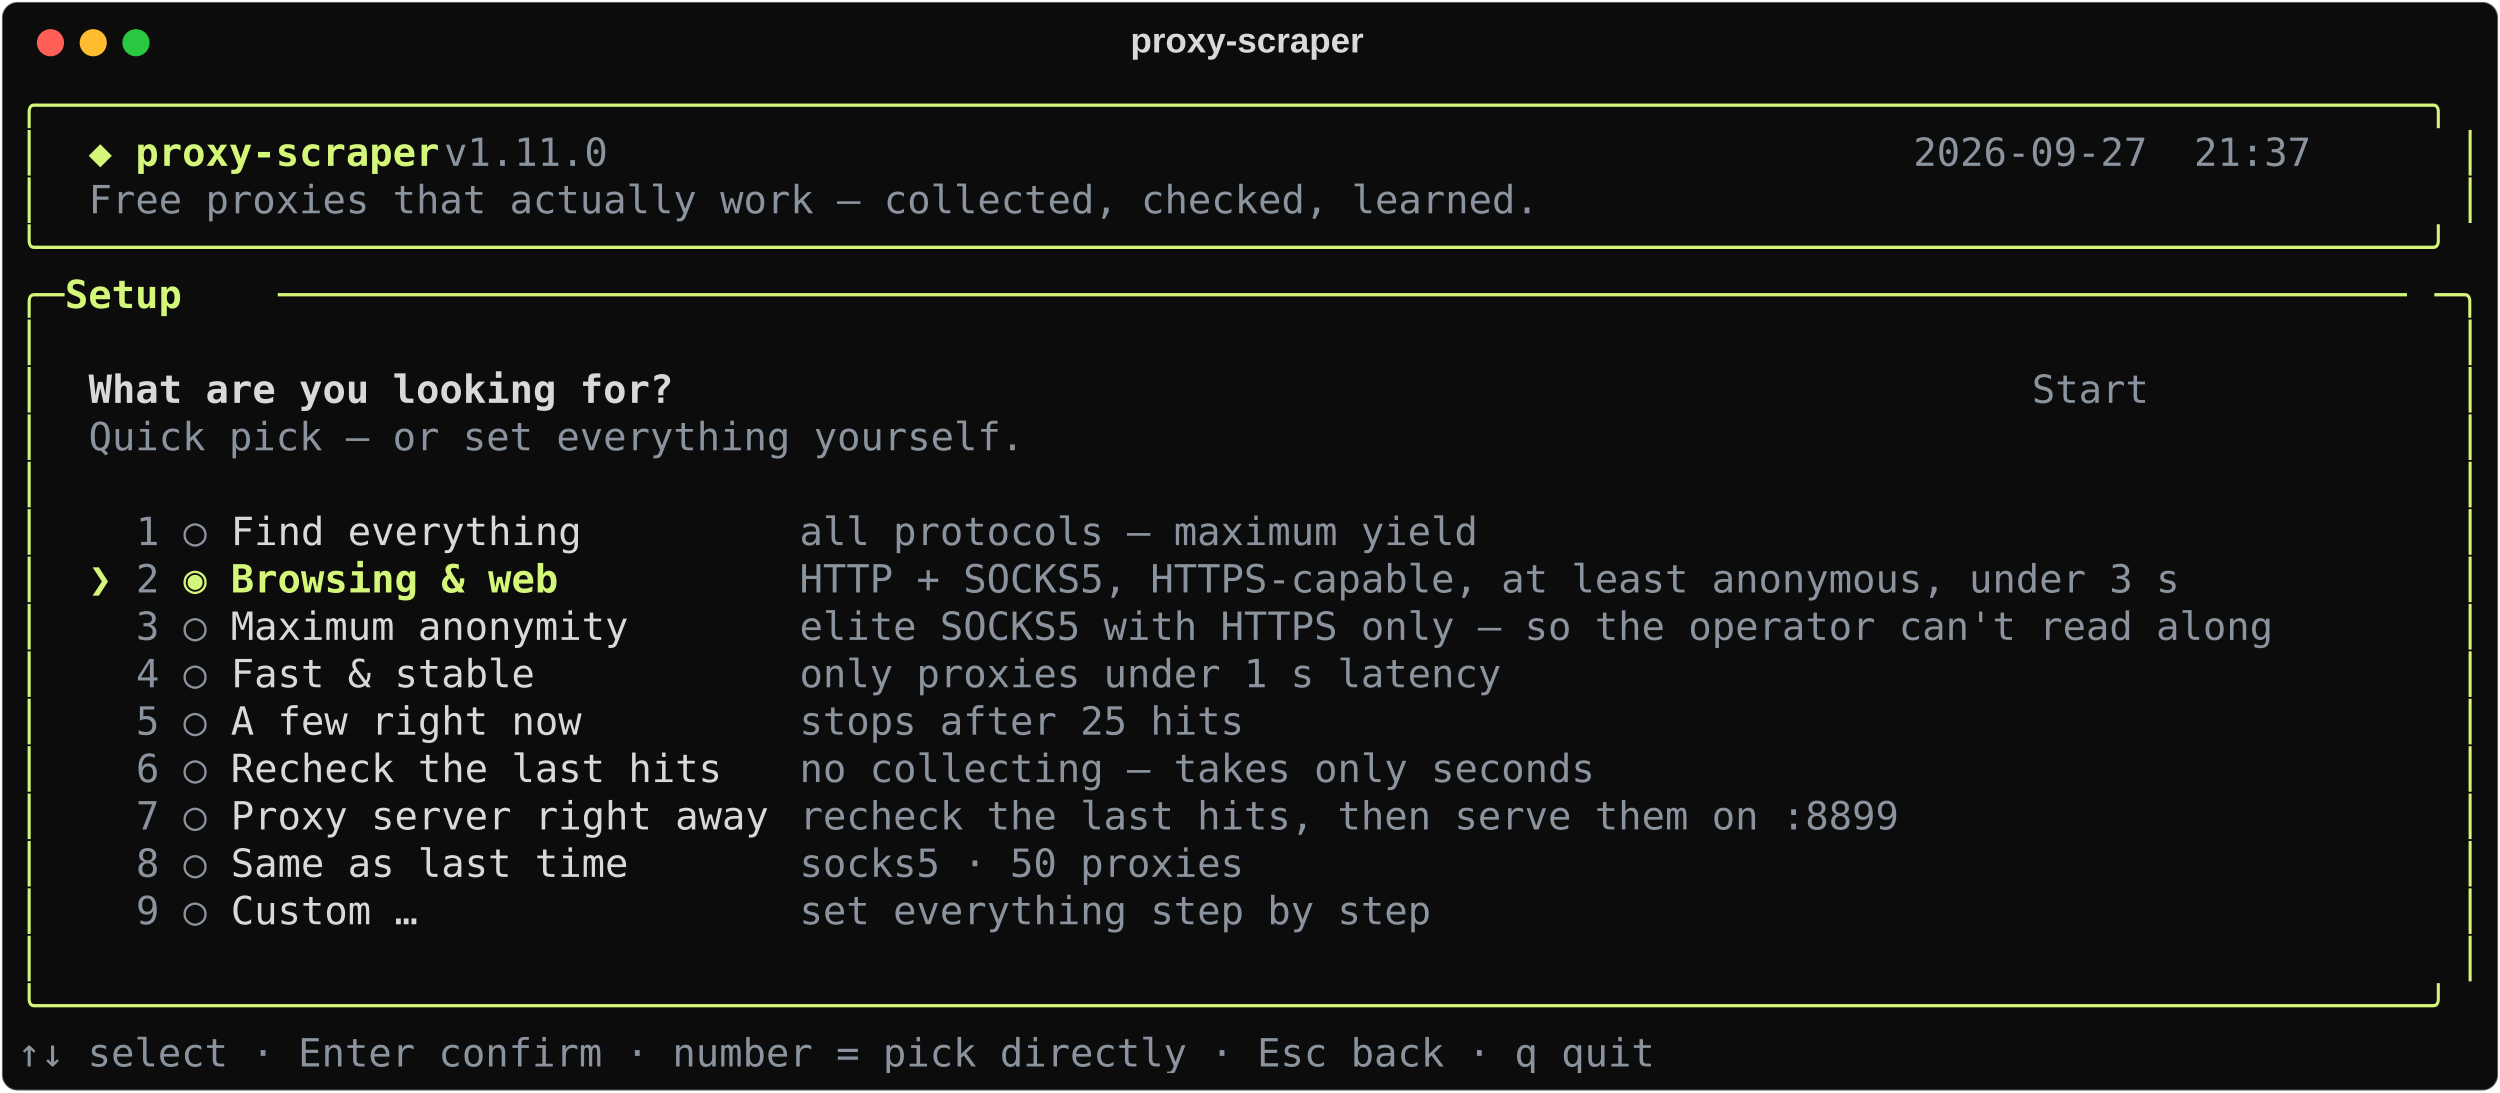
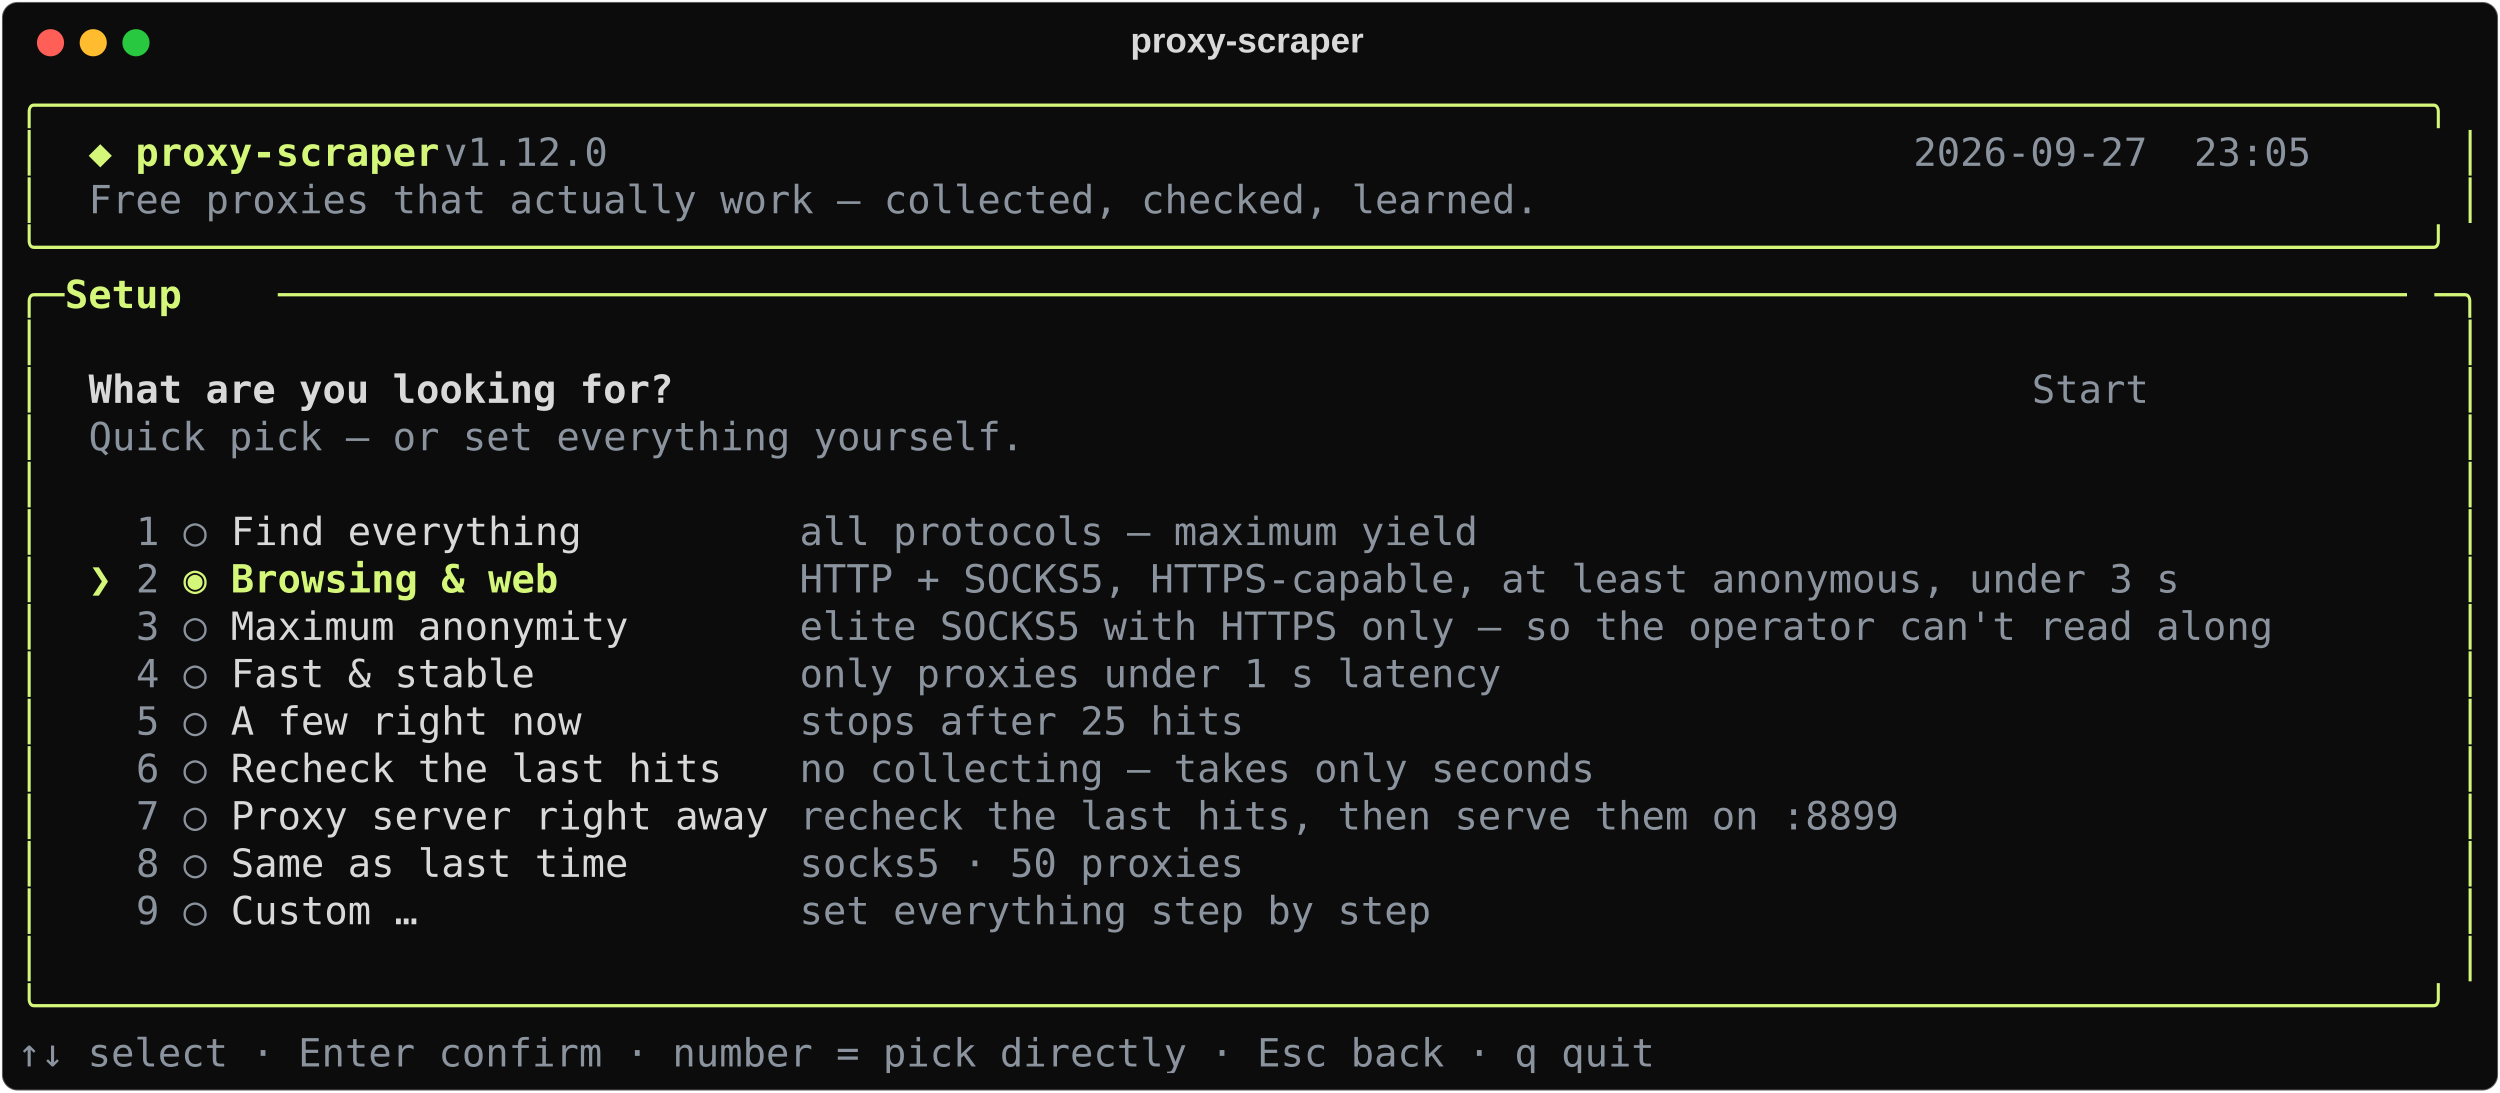
<svg xmlns="http://www.w3.org/2000/svg" class="rich-terminal" viewBox="0 0 1287 562.4">
  <style>

    @font-face {
        font-family: "Fira Code";
        src: local("FiraCode-Regular"),
                url("https://cdnjs.cloudflare.com/ajax/libs/firacode/6.2.0/woff2/FiraCode-Regular.woff2") format("woff2"),
                url("https://cdnjs.cloudflare.com/ajax/libs/firacode/6.2.0/woff/FiraCode-Regular.woff") format("woff");
        font-style: normal;
        font-weight: 400;
    }
    @font-face {
        font-family: "Fira Code";
        src: local("FiraCode-Bold"),
                url("https://cdnjs.cloudflare.com/ajax/libs/firacode/6.2.0/woff2/FiraCode-Bold.woff2") format("woff2"),
                url("https://cdnjs.cloudflare.com/ajax/libs/firacode/6.2.0/woff/FiraCode-Bold.woff") format("woff");
        font-style: bold;
        font-weight: 700;
    }

-     .terminal-3097899100-matrix {
+     .terminal-1335636058-matrix {
        font-family: Fira Code, monospace;
        font-size: 20px;
        line-height: 24.4px;
        font-variant-east-asian: full-width;
    }

-     .terminal-3097899100-title {
+     .terminal-1335636058-title {
        font-size: 18px;
        font-weight: bold;
        font-family: arial;
    }

-     .terminal-3097899100-r1 { fill: #d4f77a }
- .terminal-3097899100-r2 { fill: #d9d9d9 }
- .terminal-3097899100-r3 { fill: #d4f77a;font-weight: bold }
- .terminal-3097899100-r4 { fill: #8b949e }
- .terminal-3097899100-r5 { fill: #d9d9d9;font-weight: bold }
+     .terminal-1335636058-r1 { fill: #d4f77a }
+ .terminal-1335636058-r2 { fill: #d9d9d9 }
+ .terminal-1335636058-r3 { fill: #d4f77a;font-weight: bold }
+ .terminal-1335636058-r4 { fill: #8b949e }
+ .terminal-1335636058-r5 { fill: #d9d9d9;font-weight: bold }
    </style>
  <defs>
-     <clipPath id="terminal-3097899100-clip-terminal">
+     <clipPath id="terminal-1335636058-clip-terminal">
      <rect x="0" y="0" width="1267.8" height="511.4" />
    </clipPath>
-     <clipPath id="terminal-3097899100-line-0">
+     <clipPath id="terminal-1335636058-line-0">
      <rect x="0" y="1.5" width="1268.8" height="24.65" />
    </clipPath>
-     <clipPath id="terminal-3097899100-line-1">
+     <clipPath id="terminal-1335636058-line-1">
      <rect x="0" y="25.9" width="1268.8" height="24.65" />
    </clipPath>
-     <clipPath id="terminal-3097899100-line-2">
+     <clipPath id="terminal-1335636058-line-2">
      <rect x="0" y="50.3" width="1268.8" height="24.65" />
    </clipPath>
-     <clipPath id="terminal-3097899100-line-3">
+     <clipPath id="terminal-1335636058-line-3">
      <rect x="0" y="74.7" width="1268.8" height="24.65" />
    </clipPath>
-     <clipPath id="terminal-3097899100-line-4">
+     <clipPath id="terminal-1335636058-line-4">
      <rect x="0" y="99.1" width="1268.8" height="24.65" />
    </clipPath>
-     <clipPath id="terminal-3097899100-line-5">
+     <clipPath id="terminal-1335636058-line-5">
      <rect x="0" y="123.5" width="1268.8" height="24.65" />
    </clipPath>
-     <clipPath id="terminal-3097899100-line-6">
+     <clipPath id="terminal-1335636058-line-6">
      <rect x="0" y="147.9" width="1268.8" height="24.65" />
    </clipPath>
-     <clipPath id="terminal-3097899100-line-7">
+     <clipPath id="terminal-1335636058-line-7">
      <rect x="0" y="172.3" width="1268.8" height="24.65" />
    </clipPath>
-     <clipPath id="terminal-3097899100-line-8">
+     <clipPath id="terminal-1335636058-line-8">
      <rect x="0" y="196.7" width="1268.8" height="24.65" />
    </clipPath>
-     <clipPath id="terminal-3097899100-line-9">
+     <clipPath id="terminal-1335636058-line-9">
      <rect x="0" y="221.1" width="1268.8" height="24.65" />
    </clipPath>
-     <clipPath id="terminal-3097899100-line-10">
+     <clipPath id="terminal-1335636058-line-10">
      <rect x="0" y="245.5" width="1268.8" height="24.65" />
    </clipPath>
-     <clipPath id="terminal-3097899100-line-11">
+     <clipPath id="terminal-1335636058-line-11">
      <rect x="0" y="269.9" width="1268.8" height="24.65" />
    </clipPath>
-     <clipPath id="terminal-3097899100-line-12">
+     <clipPath id="terminal-1335636058-line-12">
      <rect x="0" y="294.3" width="1268.8" height="24.65" />
    </clipPath>
-     <clipPath id="terminal-3097899100-line-13">
+     <clipPath id="terminal-1335636058-line-13">
      <rect x="0" y="318.7" width="1268.8" height="24.65" />
    </clipPath>
-     <clipPath id="terminal-3097899100-line-14">
+     <clipPath id="terminal-1335636058-line-14">
      <rect x="0" y="343.1" width="1268.8" height="24.65" />
    </clipPath>
-     <clipPath id="terminal-3097899100-line-15">
+     <clipPath id="terminal-1335636058-line-15">
      <rect x="0" y="367.5" width="1268.8" height="24.65" />
    </clipPath>
-     <clipPath id="terminal-3097899100-line-16">
+     <clipPath id="terminal-1335636058-line-16">
      <rect x="0" y="391.9" width="1268.8" height="24.65" />
    </clipPath>
-     <clipPath id="terminal-3097899100-line-17">
+     <clipPath id="terminal-1335636058-line-17">
      <rect x="0" y="416.3" width="1268.8" height="24.65" />
    </clipPath>
-     <clipPath id="terminal-3097899100-line-18">
+     <clipPath id="terminal-1335636058-line-18">
      <rect x="0" y="440.7" width="1268.8" height="24.65" />
    </clipPath>
-     <clipPath id="terminal-3097899100-line-19">
+     <clipPath id="terminal-1335636058-line-19">
      <rect x="0" y="465.1" width="1268.8" height="24.65" />
    </clipPath>
  </defs>
  <rect fill="#0c0c0c" stroke="rgba(255,255,255,0.35)" stroke-width="1" x="1" y="1" width="1285" height="560.4" rx="8" />
-   <text class="terminal-3097899100-title" fill="#d9d9d9" text-anchor="middle" x="642" y="27">proxy-scraper</text>
+   <text class="terminal-1335636058-title" fill="#d9d9d9" text-anchor="middle" x="642" y="27">proxy-scraper</text>
  <g transform="translate(26,22)">
    <circle cx="0" cy="0" r="7" fill="#ff5f57" />
    <circle cx="22" cy="0" r="7" fill="#febc2e" />
    <circle cx="44" cy="0" r="7" fill="#28c840" />
  </g>
-   <g transform="translate(9, 41)" clip-path="url(#terminal-3097899100-clip-terminal)">
-     <g class="terminal-3097899100-matrix">
-       <text class="terminal-3097899100-r1" x="0" y="20" textLength="1268.8" clip-path="url(#terminal-3097899100-line-0)">╭──────────────────────────────────────────────────────────────────────────────────────────────────────╮</text>
-       <text class="terminal-3097899100-r2" x="1268.8" y="20" textLength="12.2" clip-path="url(#terminal-3097899100-line-0)">
- </text>
-       <text class="terminal-3097899100-r1" x="0" y="44.4" textLength="12.2" clip-path="url(#terminal-3097899100-line-1)">│</text>
-       <text class="terminal-3097899100-r3" x="36.6" y="44.4" textLength="183" clip-path="url(#terminal-3097899100-line-1)">◆ proxy-scraper</text>
-       <text class="terminal-3097899100-r4" x="219.6" y="44.4" textLength="109.8" clip-path="url(#terminal-3097899100-line-1)">  v1.11.0</text>
-       <text class="terminal-3097899100-r4" x="976" y="44.4" textLength="256.2" clip-path="url(#terminal-3097899100-line-1)">    2026-09-27  21:37</text>
-       <text class="terminal-3097899100-r1" x="1256.6" y="44.4" textLength="12.2" clip-path="url(#terminal-3097899100-line-1)">│</text>
-       <text class="terminal-3097899100-r2" x="1268.8" y="44.4" textLength="12.2" clip-path="url(#terminal-3097899100-line-1)">
- </text>
-       <text class="terminal-3097899100-r1" x="0" y="68.8" textLength="12.2" clip-path="url(#terminal-3097899100-line-2)">│</text>
-       <text class="terminal-3097899100-r4" x="36.6" y="68.8" textLength="939.4" clip-path="url(#terminal-3097899100-line-2)">Free proxies that actually work – collected, checked, learned.               </text>
-       <text class="terminal-3097899100-r1" x="1256.6" y="68.8" textLength="12.2" clip-path="url(#terminal-3097899100-line-2)">│</text>
-       <text class="terminal-3097899100-r2" x="1268.8" y="68.8" textLength="12.2" clip-path="url(#terminal-3097899100-line-2)">
- </text>
-       <text class="terminal-3097899100-r1" x="0" y="93.2" textLength="1268.8" clip-path="url(#terminal-3097899100-line-3)">╰──────────────────────────────────────────────────────────────────────────────────────────────────────╯</text>
-       <text class="terminal-3097899100-r2" x="1268.8" y="93.2" textLength="12.2" clip-path="url(#terminal-3097899100-line-3)">
- </text>
-       <text class="terminal-3097899100-r1" x="0" y="117.6" textLength="24.4" clip-path="url(#terminal-3097899100-line-4)">╭─</text>
-       <text class="terminal-3097899100-r3" x="24.4" y="117.6" textLength="109.8" clip-path="url(#terminal-3097899100-line-4)">  Setup  </text>
-       <text class="terminal-3097899100-r1" x="134.2" y="117.6" textLength="1110.2" clip-path="url(#terminal-3097899100-line-4)">───────────────────────────────────────────────────────────────────────────────────────────</text>
-       <text class="terminal-3097899100-r1" x="1244.4" y="117.6" textLength="24.4" clip-path="url(#terminal-3097899100-line-4)">─╮</text>
-       <text class="terminal-3097899100-r2" x="1268.8" y="117.6" textLength="12.2" clip-path="url(#terminal-3097899100-line-4)">
- </text>
-       <text class="terminal-3097899100-r1" x="0" y="142" textLength="12.2" clip-path="url(#terminal-3097899100-line-5)">│</text>
-       <text class="terminal-3097899100-r1" x="1256.6" y="142" textLength="12.2" clip-path="url(#terminal-3097899100-line-5)">│</text>
-       <text class="terminal-3097899100-r2" x="1268.8" y="142" textLength="12.2" clip-path="url(#terminal-3097899100-line-5)">
- </text>
-       <text class="terminal-3097899100-r1" x="0" y="166.4" textLength="12.2" clip-path="url(#terminal-3097899100-line-6)">│</text>
-       <text class="terminal-3097899100-r5" x="36.6" y="166.4" textLength="1000.4" clip-path="url(#terminal-3097899100-line-6)">What are you looking for?                                                         </text>
-       <text class="terminal-3097899100-r4" x="1037" y="166.4" textLength="195.2" clip-path="url(#terminal-3097899100-line-6)">           Start</text>
-       <text class="terminal-3097899100-r1" x="1256.6" y="166.4" textLength="12.2" clip-path="url(#terminal-3097899100-line-6)">│</text>
-       <text class="terminal-3097899100-r2" x="1268.8" y="166.4" textLength="12.2" clip-path="url(#terminal-3097899100-line-6)">
- </text>
-       <text class="terminal-3097899100-r1" x="0" y="190.8" textLength="12.2" clip-path="url(#terminal-3097899100-line-7)">│</text>
-       <text class="terminal-3097899100-r4" x="36.6" y="190.8" textLength="488" clip-path="url(#terminal-3097899100-line-7)">Quick pick – or set everything yourself.</text>
-       <text class="terminal-3097899100-r1" x="1256.6" y="190.8" textLength="12.2" clip-path="url(#terminal-3097899100-line-7)">│</text>
-       <text class="terminal-3097899100-r2" x="1268.8" y="190.8" textLength="12.2" clip-path="url(#terminal-3097899100-line-7)">
- </text>
-       <text class="terminal-3097899100-r1" x="0" y="215.2" textLength="12.2" clip-path="url(#terminal-3097899100-line-8)">│</text>
-       <text class="terminal-3097899100-r1" x="1256.6" y="215.2" textLength="12.2" clip-path="url(#terminal-3097899100-line-8)">│</text>
-       <text class="terminal-3097899100-r2" x="1268.8" y="215.2" textLength="12.2" clip-path="url(#terminal-3097899100-line-8)">
- </text>
-       <text class="terminal-3097899100-r1" x="0" y="239.6" textLength="12.2" clip-path="url(#terminal-3097899100-line-9)">│</text>
-       <text class="terminal-3097899100-r4" x="61" y="239.6" textLength="12.2" clip-path="url(#terminal-3097899100-line-9)">1</text>
-       <text class="terminal-3097899100-r4" x="85.4" y="239.6" textLength="12.2" clip-path="url(#terminal-3097899100-line-9)">○</text>
-       <text class="terminal-3097899100-r2" x="109.8" y="239.6" textLength="280.6" clip-path="url(#terminal-3097899100-line-9)">Find everything        </text>
-       <text class="terminal-3097899100-r4" x="402.6" y="239.6" textLength="829.6" clip-path="url(#terminal-3097899100-line-9)">all protocols – maximum yield                                       </text>
-       <text class="terminal-3097899100-r1" x="1256.6" y="239.6" textLength="12.2" clip-path="url(#terminal-3097899100-line-9)">│</text>
-       <text class="terminal-3097899100-r2" x="1268.8" y="239.6" textLength="12.2" clip-path="url(#terminal-3097899100-line-9)">
- </text>
-       <text class="terminal-3097899100-r1" x="0" y="264" textLength="12.2" clip-path="url(#terminal-3097899100-line-10)">│</text>
-       <text class="terminal-3097899100-r3" x="36.6" y="264" textLength="12.2" clip-path="url(#terminal-3097899100-line-10)">❯</text>
-       <text class="terminal-3097899100-r4" x="61" y="264" textLength="12.2" clip-path="url(#terminal-3097899100-line-10)">2</text>
-       <text class="terminal-3097899100-r3" x="85.4" y="264" textLength="12.2" clip-path="url(#terminal-3097899100-line-10)">◉</text>
-       <text class="terminal-3097899100-r3" x="109.8" y="264" textLength="280.6" clip-path="url(#terminal-3097899100-line-10)">Browsing &amp; web         </text>
-       <text class="terminal-3097899100-r4" x="402.6" y="264" textLength="829.6" clip-path="url(#terminal-3097899100-line-10)">HTTP + SOCKS5, HTTPS-capable, at least anonymous, under 3 s         </text>
-       <text class="terminal-3097899100-r1" x="1256.6" y="264" textLength="12.2" clip-path="url(#terminal-3097899100-line-10)">│</text>
-       <text class="terminal-3097899100-r2" x="1268.8" y="264" textLength="12.2" clip-path="url(#terminal-3097899100-line-10)">
- </text>
-       <text class="terminal-3097899100-r1" x="0" y="288.4" textLength="12.2" clip-path="url(#terminal-3097899100-line-11)">│</text>
-       <text class="terminal-3097899100-r4" x="61" y="288.4" textLength="12.2" clip-path="url(#terminal-3097899100-line-11)">3</text>
-       <text class="terminal-3097899100-r4" x="85.4" y="288.4" textLength="12.2" clip-path="url(#terminal-3097899100-line-11)">○</text>
-       <text class="terminal-3097899100-r2" x="109.8" y="288.4" textLength="280.6" clip-path="url(#terminal-3097899100-line-11)">Maximum anonymity      </text>
-       <text class="terminal-3097899100-r4" x="402.6" y="288.4" textLength="829.6" clip-path="url(#terminal-3097899100-line-11)">elite SOCKS5 with HTTPS only – so the operator can't read along     </text>
-       <text class="terminal-3097899100-r1" x="1256.6" y="288.4" textLength="12.2" clip-path="url(#terminal-3097899100-line-11)">│</text>
-       <text class="terminal-3097899100-r2" x="1268.8" y="288.4" textLength="12.2" clip-path="url(#terminal-3097899100-line-11)">
- </text>
-       <text class="terminal-3097899100-r1" x="0" y="312.8" textLength="12.2" clip-path="url(#terminal-3097899100-line-12)">│</text>
-       <text class="terminal-3097899100-r4" x="61" y="312.8" textLength="12.2" clip-path="url(#terminal-3097899100-line-12)">4</text>
-       <text class="terminal-3097899100-r4" x="85.4" y="312.8" textLength="12.2" clip-path="url(#terminal-3097899100-line-12)">○</text>
-       <text class="terminal-3097899100-r2" x="109.8" y="312.8" textLength="280.6" clip-path="url(#terminal-3097899100-line-12)">Fast &amp; stable          </text>
-       <text class="terminal-3097899100-r4" x="402.6" y="312.8" textLength="829.6" clip-path="url(#terminal-3097899100-line-12)">only proxies under 1 s latency                                      </text>
-       <text class="terminal-3097899100-r1" x="1256.6" y="312.8" textLength="12.2" clip-path="url(#terminal-3097899100-line-12)">│</text>
-       <text class="terminal-3097899100-r2" x="1268.8" y="312.8" textLength="12.2" clip-path="url(#terminal-3097899100-line-12)">
- </text>
-       <text class="terminal-3097899100-r1" x="0" y="337.2" textLength="12.2" clip-path="url(#terminal-3097899100-line-13)">│</text>
-       <text class="terminal-3097899100-r4" x="61" y="337.2" textLength="12.2" clip-path="url(#terminal-3097899100-line-13)">5</text>
-       <text class="terminal-3097899100-r4" x="85.4" y="337.2" textLength="12.2" clip-path="url(#terminal-3097899100-line-13)">○</text>
-       <text class="terminal-3097899100-r2" x="109.8" y="337.2" textLength="280.6" clip-path="url(#terminal-3097899100-line-13)">A few right now        </text>
-       <text class="terminal-3097899100-r4" x="402.6" y="337.2" textLength="829.6" clip-path="url(#terminal-3097899100-line-13)">stops after 25 hits                                                 </text>
-       <text class="terminal-3097899100-r1" x="1256.6" y="337.2" textLength="12.2" clip-path="url(#terminal-3097899100-line-13)">│</text>
-       <text class="terminal-3097899100-r2" x="1268.8" y="337.2" textLength="12.2" clip-path="url(#terminal-3097899100-line-13)">
- </text>
-       <text class="terminal-3097899100-r1" x="0" y="361.6" textLength="12.2" clip-path="url(#terminal-3097899100-line-14)">│</text>
-       <text class="terminal-3097899100-r4" x="61" y="361.6" textLength="12.2" clip-path="url(#terminal-3097899100-line-14)">6</text>
-       <text class="terminal-3097899100-r4" x="85.4" y="361.6" textLength="12.2" clip-path="url(#terminal-3097899100-line-14)">○</text>
-       <text class="terminal-3097899100-r2" x="109.8" y="361.6" textLength="280.6" clip-path="url(#terminal-3097899100-line-14)">Recheck the last hits  </text>
-       <text class="terminal-3097899100-r4" x="402.6" y="361.6" textLength="829.6" clip-path="url(#terminal-3097899100-line-14)">no collecting – takes only seconds                                  </text>
-       <text class="terminal-3097899100-r1" x="1256.6" y="361.6" textLength="12.2" clip-path="url(#terminal-3097899100-line-14)">│</text>
-       <text class="terminal-3097899100-r2" x="1268.8" y="361.6" textLength="12.2" clip-path="url(#terminal-3097899100-line-14)">
- </text>
-       <text class="terminal-3097899100-r1" x="0" y="386" textLength="12.2" clip-path="url(#terminal-3097899100-line-15)">│</text>
-       <text class="terminal-3097899100-r4" x="61" y="386" textLength="12.2" clip-path="url(#terminal-3097899100-line-15)">7</text>
-       <text class="terminal-3097899100-r4" x="85.4" y="386" textLength="12.2" clip-path="url(#terminal-3097899100-line-15)">○</text>
-       <text class="terminal-3097899100-r2" x="109.8" y="386" textLength="280.6" clip-path="url(#terminal-3097899100-line-15)">Proxy server right away</text>
-       <text class="terminal-3097899100-r4" x="402.6" y="386" textLength="829.6" clip-path="url(#terminal-3097899100-line-15)">recheck the last hits, then serve them on :8899                     </text>
-       <text class="terminal-3097899100-r1" x="1256.6" y="386" textLength="12.2" clip-path="url(#terminal-3097899100-line-15)">│</text>
-       <text class="terminal-3097899100-r2" x="1268.8" y="386" textLength="12.2" clip-path="url(#terminal-3097899100-line-15)">
- </text>
-       <text class="terminal-3097899100-r1" x="0" y="410.4" textLength="12.2" clip-path="url(#terminal-3097899100-line-16)">│</text>
-       <text class="terminal-3097899100-r4" x="61" y="410.4" textLength="12.2" clip-path="url(#terminal-3097899100-line-16)">8</text>
-       <text class="terminal-3097899100-r4" x="85.4" y="410.4" textLength="12.2" clip-path="url(#terminal-3097899100-line-16)">○</text>
-       <text class="terminal-3097899100-r2" x="109.8" y="410.4" textLength="280.6" clip-path="url(#terminal-3097899100-line-16)">Same as last time      </text>
-       <text class="terminal-3097899100-r4" x="402.6" y="410.4" textLength="829.6" clip-path="url(#terminal-3097899100-line-16)">socks5 · 50 proxies                                                 </text>
-       <text class="terminal-3097899100-r1" x="1256.6" y="410.4" textLength="12.2" clip-path="url(#terminal-3097899100-line-16)">│</text>
-       <text class="terminal-3097899100-r2" x="1268.8" y="410.4" textLength="12.2" clip-path="url(#terminal-3097899100-line-16)">
- </text>
-       <text class="terminal-3097899100-r1" x="0" y="434.8" textLength="12.2" clip-path="url(#terminal-3097899100-line-17)">│</text>
-       <text class="terminal-3097899100-r4" x="61" y="434.8" textLength="12.2" clip-path="url(#terminal-3097899100-line-17)">9</text>
-       <text class="terminal-3097899100-r4" x="85.4" y="434.8" textLength="12.2" clip-path="url(#terminal-3097899100-line-17)">○</text>
-       <text class="terminal-3097899100-r2" x="109.8" y="434.8" textLength="280.6" clip-path="url(#terminal-3097899100-line-17)">Custom …               </text>
-       <text class="terminal-3097899100-r4" x="402.6" y="434.8" textLength="829.6" clip-path="url(#terminal-3097899100-line-17)">set everything step by step                                         </text>
-       <text class="terminal-3097899100-r1" x="1256.6" y="434.8" textLength="12.2" clip-path="url(#terminal-3097899100-line-17)">│</text>
-       <text class="terminal-3097899100-r2" x="1268.8" y="434.8" textLength="12.2" clip-path="url(#terminal-3097899100-line-17)">
- </text>
-       <text class="terminal-3097899100-r1" x="0" y="459.2" textLength="12.2" clip-path="url(#terminal-3097899100-line-18)">│</text>
-       <text class="terminal-3097899100-r1" x="1256.6" y="459.2" textLength="12.2" clip-path="url(#terminal-3097899100-line-18)">│</text>
-       <text class="terminal-3097899100-r2" x="1268.8" y="459.2" textLength="12.2" clip-path="url(#terminal-3097899100-line-18)">
- </text>
-       <text class="terminal-3097899100-r1" x="0" y="483.6" textLength="1268.8" clip-path="url(#terminal-3097899100-line-19)">╰──────────────────────────────────────────────────────────────────────────────────────────────────────╯</text>
-       <text class="terminal-3097899100-r2" x="1268.8" y="483.6" textLength="12.2" clip-path="url(#terminal-3097899100-line-19)">
- </text>
-       <text class="terminal-3097899100-r4" x="0" y="508" textLength="878.4" clip-path="url(#terminal-3097899100-line-20)">  ↑↓ select · Enter confirm · number = pick directly · Esc back · q quit</text>
-       <text class="terminal-3097899100-r2" x="1268.8" y="508" textLength="12.2" clip-path="url(#terminal-3097899100-line-20)">
+   <g transform="translate(9, 41)" clip-path="url(#terminal-1335636058-clip-terminal)">
+     <g class="terminal-1335636058-matrix">
+       <text class="terminal-1335636058-r1" x="0" y="20" textLength="1268.8" clip-path="url(#terminal-1335636058-line-0)">╭──────────────────────────────────────────────────────────────────────────────────────────────────────╮</text>
+       <text class="terminal-1335636058-r2" x="1268.8" y="20" textLength="12.2" clip-path="url(#terminal-1335636058-line-0)">
+ </text>
+       <text class="terminal-1335636058-r1" x="0" y="44.4" textLength="12.2" clip-path="url(#terminal-1335636058-line-1)">│</text>
+       <text class="terminal-1335636058-r3" x="36.6" y="44.4" textLength="183" clip-path="url(#terminal-1335636058-line-1)">◆ proxy-scraper</text>
+       <text class="terminal-1335636058-r4" x="219.6" y="44.4" textLength="109.8" clip-path="url(#terminal-1335636058-line-1)">  v1.12.0</text>
+       <text class="terminal-1335636058-r4" x="976" y="44.4" textLength="256.2" clip-path="url(#terminal-1335636058-line-1)">    2026-09-27  23:05</text>
+       <text class="terminal-1335636058-r1" x="1256.6" y="44.4" textLength="12.2" clip-path="url(#terminal-1335636058-line-1)">│</text>
+       <text class="terminal-1335636058-r2" x="1268.8" y="44.4" textLength="12.2" clip-path="url(#terminal-1335636058-line-1)">
+ </text>
+       <text class="terminal-1335636058-r1" x="0" y="68.8" textLength="12.2" clip-path="url(#terminal-1335636058-line-2)">│</text>
+       <text class="terminal-1335636058-r4" x="36.6" y="68.8" textLength="939.4" clip-path="url(#terminal-1335636058-line-2)">Free proxies that actually work – collected, checked, learned.               </text>
+       <text class="terminal-1335636058-r1" x="1256.6" y="68.8" textLength="12.2" clip-path="url(#terminal-1335636058-line-2)">│</text>
+       <text class="terminal-1335636058-r2" x="1268.8" y="68.8" textLength="12.2" clip-path="url(#terminal-1335636058-line-2)">
+ </text>
+       <text class="terminal-1335636058-r1" x="0" y="93.2" textLength="1268.8" clip-path="url(#terminal-1335636058-line-3)">╰──────────────────────────────────────────────────────────────────────────────────────────────────────╯</text>
+       <text class="terminal-1335636058-r2" x="1268.8" y="93.2" textLength="12.2" clip-path="url(#terminal-1335636058-line-3)">
+ </text>
+       <text class="terminal-1335636058-r1" x="0" y="117.6" textLength="24.4" clip-path="url(#terminal-1335636058-line-4)">╭─</text>
+       <text class="terminal-1335636058-r3" x="24.4" y="117.6" textLength="109.8" clip-path="url(#terminal-1335636058-line-4)">  Setup  </text>
+       <text class="terminal-1335636058-r1" x="134.2" y="117.6" textLength="1110.2" clip-path="url(#terminal-1335636058-line-4)">───────────────────────────────────────────────────────────────────────────────────────────</text>
+       <text class="terminal-1335636058-r1" x="1244.4" y="117.6" textLength="24.4" clip-path="url(#terminal-1335636058-line-4)">─╮</text>
+       <text class="terminal-1335636058-r2" x="1268.8" y="117.6" textLength="12.2" clip-path="url(#terminal-1335636058-line-4)">
+ </text>
+       <text class="terminal-1335636058-r1" x="0" y="142" textLength="12.2" clip-path="url(#terminal-1335636058-line-5)">│</text>
+       <text class="terminal-1335636058-r1" x="1256.6" y="142" textLength="12.2" clip-path="url(#terminal-1335636058-line-5)">│</text>
+       <text class="terminal-1335636058-r2" x="1268.8" y="142" textLength="12.2" clip-path="url(#terminal-1335636058-line-5)">
+ </text>
+       <text class="terminal-1335636058-r1" x="0" y="166.4" textLength="12.2" clip-path="url(#terminal-1335636058-line-6)">│</text>
+       <text class="terminal-1335636058-r5" x="36.6" y="166.4" textLength="1000.4" clip-path="url(#terminal-1335636058-line-6)">What are you looking for?                                                         </text>
+       <text class="terminal-1335636058-r4" x="1037" y="166.4" textLength="195.2" clip-path="url(#terminal-1335636058-line-6)">           Start</text>
+       <text class="terminal-1335636058-r1" x="1256.6" y="166.4" textLength="12.2" clip-path="url(#terminal-1335636058-line-6)">│</text>
+       <text class="terminal-1335636058-r2" x="1268.8" y="166.4" textLength="12.2" clip-path="url(#terminal-1335636058-line-6)">
+ </text>
+       <text class="terminal-1335636058-r1" x="0" y="190.8" textLength="12.2" clip-path="url(#terminal-1335636058-line-7)">│</text>
+       <text class="terminal-1335636058-r4" x="36.6" y="190.8" textLength="488" clip-path="url(#terminal-1335636058-line-7)">Quick pick – or set everything yourself.</text>
+       <text class="terminal-1335636058-r1" x="1256.6" y="190.8" textLength="12.2" clip-path="url(#terminal-1335636058-line-7)">│</text>
+       <text class="terminal-1335636058-r2" x="1268.8" y="190.8" textLength="12.2" clip-path="url(#terminal-1335636058-line-7)">
+ </text>
+       <text class="terminal-1335636058-r1" x="0" y="215.2" textLength="12.2" clip-path="url(#terminal-1335636058-line-8)">│</text>
+       <text class="terminal-1335636058-r1" x="1256.6" y="215.2" textLength="12.2" clip-path="url(#terminal-1335636058-line-8)">│</text>
+       <text class="terminal-1335636058-r2" x="1268.8" y="215.2" textLength="12.2" clip-path="url(#terminal-1335636058-line-8)">
+ </text>
+       <text class="terminal-1335636058-r1" x="0" y="239.6" textLength="12.2" clip-path="url(#terminal-1335636058-line-9)">│</text>
+       <text class="terminal-1335636058-r4" x="61" y="239.6" textLength="12.2" clip-path="url(#terminal-1335636058-line-9)">1</text>
+       <text class="terminal-1335636058-r4" x="85.4" y="239.6" textLength="12.2" clip-path="url(#terminal-1335636058-line-9)">○</text>
+       <text class="terminal-1335636058-r2" x="109.8" y="239.6" textLength="280.6" clip-path="url(#terminal-1335636058-line-9)">Find everything        </text>
+       <text class="terminal-1335636058-r4" x="402.6" y="239.6" textLength="829.6" clip-path="url(#terminal-1335636058-line-9)">all protocols – maximum yield                                       </text>
+       <text class="terminal-1335636058-r1" x="1256.6" y="239.6" textLength="12.2" clip-path="url(#terminal-1335636058-line-9)">│</text>
+       <text class="terminal-1335636058-r2" x="1268.8" y="239.6" textLength="12.2" clip-path="url(#terminal-1335636058-line-9)">
+ </text>
+       <text class="terminal-1335636058-r1" x="0" y="264" textLength="12.2" clip-path="url(#terminal-1335636058-line-10)">│</text>
+       <text class="terminal-1335636058-r3" x="36.6" y="264" textLength="12.2" clip-path="url(#terminal-1335636058-line-10)">❯</text>
+       <text class="terminal-1335636058-r4" x="61" y="264" textLength="12.2" clip-path="url(#terminal-1335636058-line-10)">2</text>
+       <text class="terminal-1335636058-r3" x="85.4" y="264" textLength="12.2" clip-path="url(#terminal-1335636058-line-10)">◉</text>
+       <text class="terminal-1335636058-r3" x="109.8" y="264" textLength="280.6" clip-path="url(#terminal-1335636058-line-10)">Browsing &amp; web         </text>
+       <text class="terminal-1335636058-r4" x="402.6" y="264" textLength="829.6" clip-path="url(#terminal-1335636058-line-10)">HTTP + SOCKS5, HTTPS-capable, at least anonymous, under 3 s         </text>
+       <text class="terminal-1335636058-r1" x="1256.6" y="264" textLength="12.2" clip-path="url(#terminal-1335636058-line-10)">│</text>
+       <text class="terminal-1335636058-r2" x="1268.8" y="264" textLength="12.2" clip-path="url(#terminal-1335636058-line-10)">
+ </text>
+       <text class="terminal-1335636058-r1" x="0" y="288.4" textLength="12.2" clip-path="url(#terminal-1335636058-line-11)">│</text>
+       <text class="terminal-1335636058-r4" x="61" y="288.4" textLength="12.2" clip-path="url(#terminal-1335636058-line-11)">3</text>
+       <text class="terminal-1335636058-r4" x="85.4" y="288.4" textLength="12.2" clip-path="url(#terminal-1335636058-line-11)">○</text>
+       <text class="terminal-1335636058-r2" x="109.8" y="288.4" textLength="280.6" clip-path="url(#terminal-1335636058-line-11)">Maximum anonymity      </text>
+       <text class="terminal-1335636058-r4" x="402.6" y="288.4" textLength="829.6" clip-path="url(#terminal-1335636058-line-11)">elite SOCKS5 with HTTPS only – so the operator can't read along     </text>
+       <text class="terminal-1335636058-r1" x="1256.6" y="288.4" textLength="12.2" clip-path="url(#terminal-1335636058-line-11)">│</text>
+       <text class="terminal-1335636058-r2" x="1268.8" y="288.4" textLength="12.2" clip-path="url(#terminal-1335636058-line-11)">
+ </text>
+       <text class="terminal-1335636058-r1" x="0" y="312.8" textLength="12.2" clip-path="url(#terminal-1335636058-line-12)">│</text>
+       <text class="terminal-1335636058-r4" x="61" y="312.8" textLength="12.2" clip-path="url(#terminal-1335636058-line-12)">4</text>
+       <text class="terminal-1335636058-r4" x="85.4" y="312.8" textLength="12.2" clip-path="url(#terminal-1335636058-line-12)">○</text>
+       <text class="terminal-1335636058-r2" x="109.8" y="312.8" textLength="280.6" clip-path="url(#terminal-1335636058-line-12)">Fast &amp; stable          </text>
+       <text class="terminal-1335636058-r4" x="402.6" y="312.8" textLength="829.6" clip-path="url(#terminal-1335636058-line-12)">only proxies under 1 s latency                                      </text>
+       <text class="terminal-1335636058-r1" x="1256.6" y="312.8" textLength="12.2" clip-path="url(#terminal-1335636058-line-12)">│</text>
+       <text class="terminal-1335636058-r2" x="1268.8" y="312.8" textLength="12.2" clip-path="url(#terminal-1335636058-line-12)">
+ </text>
+       <text class="terminal-1335636058-r1" x="0" y="337.2" textLength="12.2" clip-path="url(#terminal-1335636058-line-13)">│</text>
+       <text class="terminal-1335636058-r4" x="61" y="337.2" textLength="12.2" clip-path="url(#terminal-1335636058-line-13)">5</text>
+       <text class="terminal-1335636058-r4" x="85.4" y="337.2" textLength="12.2" clip-path="url(#terminal-1335636058-line-13)">○</text>
+       <text class="terminal-1335636058-r2" x="109.8" y="337.2" textLength="280.6" clip-path="url(#terminal-1335636058-line-13)">A few right now        </text>
+       <text class="terminal-1335636058-r4" x="402.6" y="337.2" textLength="829.6" clip-path="url(#terminal-1335636058-line-13)">stops after 25 hits                                                 </text>
+       <text class="terminal-1335636058-r1" x="1256.6" y="337.2" textLength="12.2" clip-path="url(#terminal-1335636058-line-13)">│</text>
+       <text class="terminal-1335636058-r2" x="1268.8" y="337.2" textLength="12.2" clip-path="url(#terminal-1335636058-line-13)">
+ </text>
+       <text class="terminal-1335636058-r1" x="0" y="361.6" textLength="12.2" clip-path="url(#terminal-1335636058-line-14)">│</text>
+       <text class="terminal-1335636058-r4" x="61" y="361.6" textLength="12.2" clip-path="url(#terminal-1335636058-line-14)">6</text>
+       <text class="terminal-1335636058-r4" x="85.4" y="361.6" textLength="12.2" clip-path="url(#terminal-1335636058-line-14)">○</text>
+       <text class="terminal-1335636058-r2" x="109.8" y="361.6" textLength="280.6" clip-path="url(#terminal-1335636058-line-14)">Recheck the last hits  </text>
+       <text class="terminal-1335636058-r4" x="402.6" y="361.6" textLength="829.6" clip-path="url(#terminal-1335636058-line-14)">no collecting – takes only seconds                                  </text>
+       <text class="terminal-1335636058-r1" x="1256.6" y="361.6" textLength="12.2" clip-path="url(#terminal-1335636058-line-14)">│</text>
+       <text class="terminal-1335636058-r2" x="1268.8" y="361.6" textLength="12.2" clip-path="url(#terminal-1335636058-line-14)">
+ </text>
+       <text class="terminal-1335636058-r1" x="0" y="386" textLength="12.2" clip-path="url(#terminal-1335636058-line-15)">│</text>
+       <text class="terminal-1335636058-r4" x="61" y="386" textLength="12.2" clip-path="url(#terminal-1335636058-line-15)">7</text>
+       <text class="terminal-1335636058-r4" x="85.4" y="386" textLength="12.2" clip-path="url(#terminal-1335636058-line-15)">○</text>
+       <text class="terminal-1335636058-r2" x="109.8" y="386" textLength="280.6" clip-path="url(#terminal-1335636058-line-15)">Proxy server right away</text>
+       <text class="terminal-1335636058-r4" x="402.6" y="386" textLength="829.6" clip-path="url(#terminal-1335636058-line-15)">recheck the last hits, then serve them on :8899                     </text>
+       <text class="terminal-1335636058-r1" x="1256.6" y="386" textLength="12.2" clip-path="url(#terminal-1335636058-line-15)">│</text>
+       <text class="terminal-1335636058-r2" x="1268.8" y="386" textLength="12.2" clip-path="url(#terminal-1335636058-line-15)">
+ </text>
+       <text class="terminal-1335636058-r1" x="0" y="410.4" textLength="12.2" clip-path="url(#terminal-1335636058-line-16)">│</text>
+       <text class="terminal-1335636058-r4" x="61" y="410.4" textLength="12.2" clip-path="url(#terminal-1335636058-line-16)">8</text>
+       <text class="terminal-1335636058-r4" x="85.4" y="410.4" textLength="12.2" clip-path="url(#terminal-1335636058-line-16)">○</text>
+       <text class="terminal-1335636058-r2" x="109.8" y="410.4" textLength="280.6" clip-path="url(#terminal-1335636058-line-16)">Same as last time      </text>
+       <text class="terminal-1335636058-r4" x="402.6" y="410.4" textLength="829.6" clip-path="url(#terminal-1335636058-line-16)">socks5 · 50 proxies                                                 </text>
+       <text class="terminal-1335636058-r1" x="1256.6" y="410.4" textLength="12.2" clip-path="url(#terminal-1335636058-line-16)">│</text>
+       <text class="terminal-1335636058-r2" x="1268.8" y="410.4" textLength="12.2" clip-path="url(#terminal-1335636058-line-16)">
+ </text>
+       <text class="terminal-1335636058-r1" x="0" y="434.8" textLength="12.2" clip-path="url(#terminal-1335636058-line-17)">│</text>
+       <text class="terminal-1335636058-r4" x="61" y="434.8" textLength="12.2" clip-path="url(#terminal-1335636058-line-17)">9</text>
+       <text class="terminal-1335636058-r4" x="85.4" y="434.8" textLength="12.2" clip-path="url(#terminal-1335636058-line-17)">○</text>
+       <text class="terminal-1335636058-r2" x="109.8" y="434.8" textLength="280.6" clip-path="url(#terminal-1335636058-line-17)">Custom …               </text>
+       <text class="terminal-1335636058-r4" x="402.6" y="434.8" textLength="829.6" clip-path="url(#terminal-1335636058-line-17)">set everything step by step                                         </text>
+       <text class="terminal-1335636058-r1" x="1256.6" y="434.8" textLength="12.2" clip-path="url(#terminal-1335636058-line-17)">│</text>
+       <text class="terminal-1335636058-r2" x="1268.8" y="434.8" textLength="12.2" clip-path="url(#terminal-1335636058-line-17)">
+ </text>
+       <text class="terminal-1335636058-r1" x="0" y="459.2" textLength="12.2" clip-path="url(#terminal-1335636058-line-18)">│</text>
+       <text class="terminal-1335636058-r1" x="1256.6" y="459.2" textLength="12.2" clip-path="url(#terminal-1335636058-line-18)">│</text>
+       <text class="terminal-1335636058-r2" x="1268.8" y="459.2" textLength="12.2" clip-path="url(#terminal-1335636058-line-18)">
+ </text>
+       <text class="terminal-1335636058-r1" x="0" y="483.6" textLength="1268.8" clip-path="url(#terminal-1335636058-line-19)">╰──────────────────────────────────────────────────────────────────────────────────────────────────────╯</text>
+       <text class="terminal-1335636058-r2" x="1268.8" y="483.6" textLength="12.2" clip-path="url(#terminal-1335636058-line-19)">
+ </text>
+       <text class="terminal-1335636058-r4" x="0" y="508" textLength="878.4" clip-path="url(#terminal-1335636058-line-20)">  ↑↓ select · Enter confirm · number = pick directly · Esc back · q quit</text>
+       <text class="terminal-1335636058-r2" x="1268.8" y="508" textLength="12.2" clip-path="url(#terminal-1335636058-line-20)">
</text>
    </g>
  </g>
</svg>
